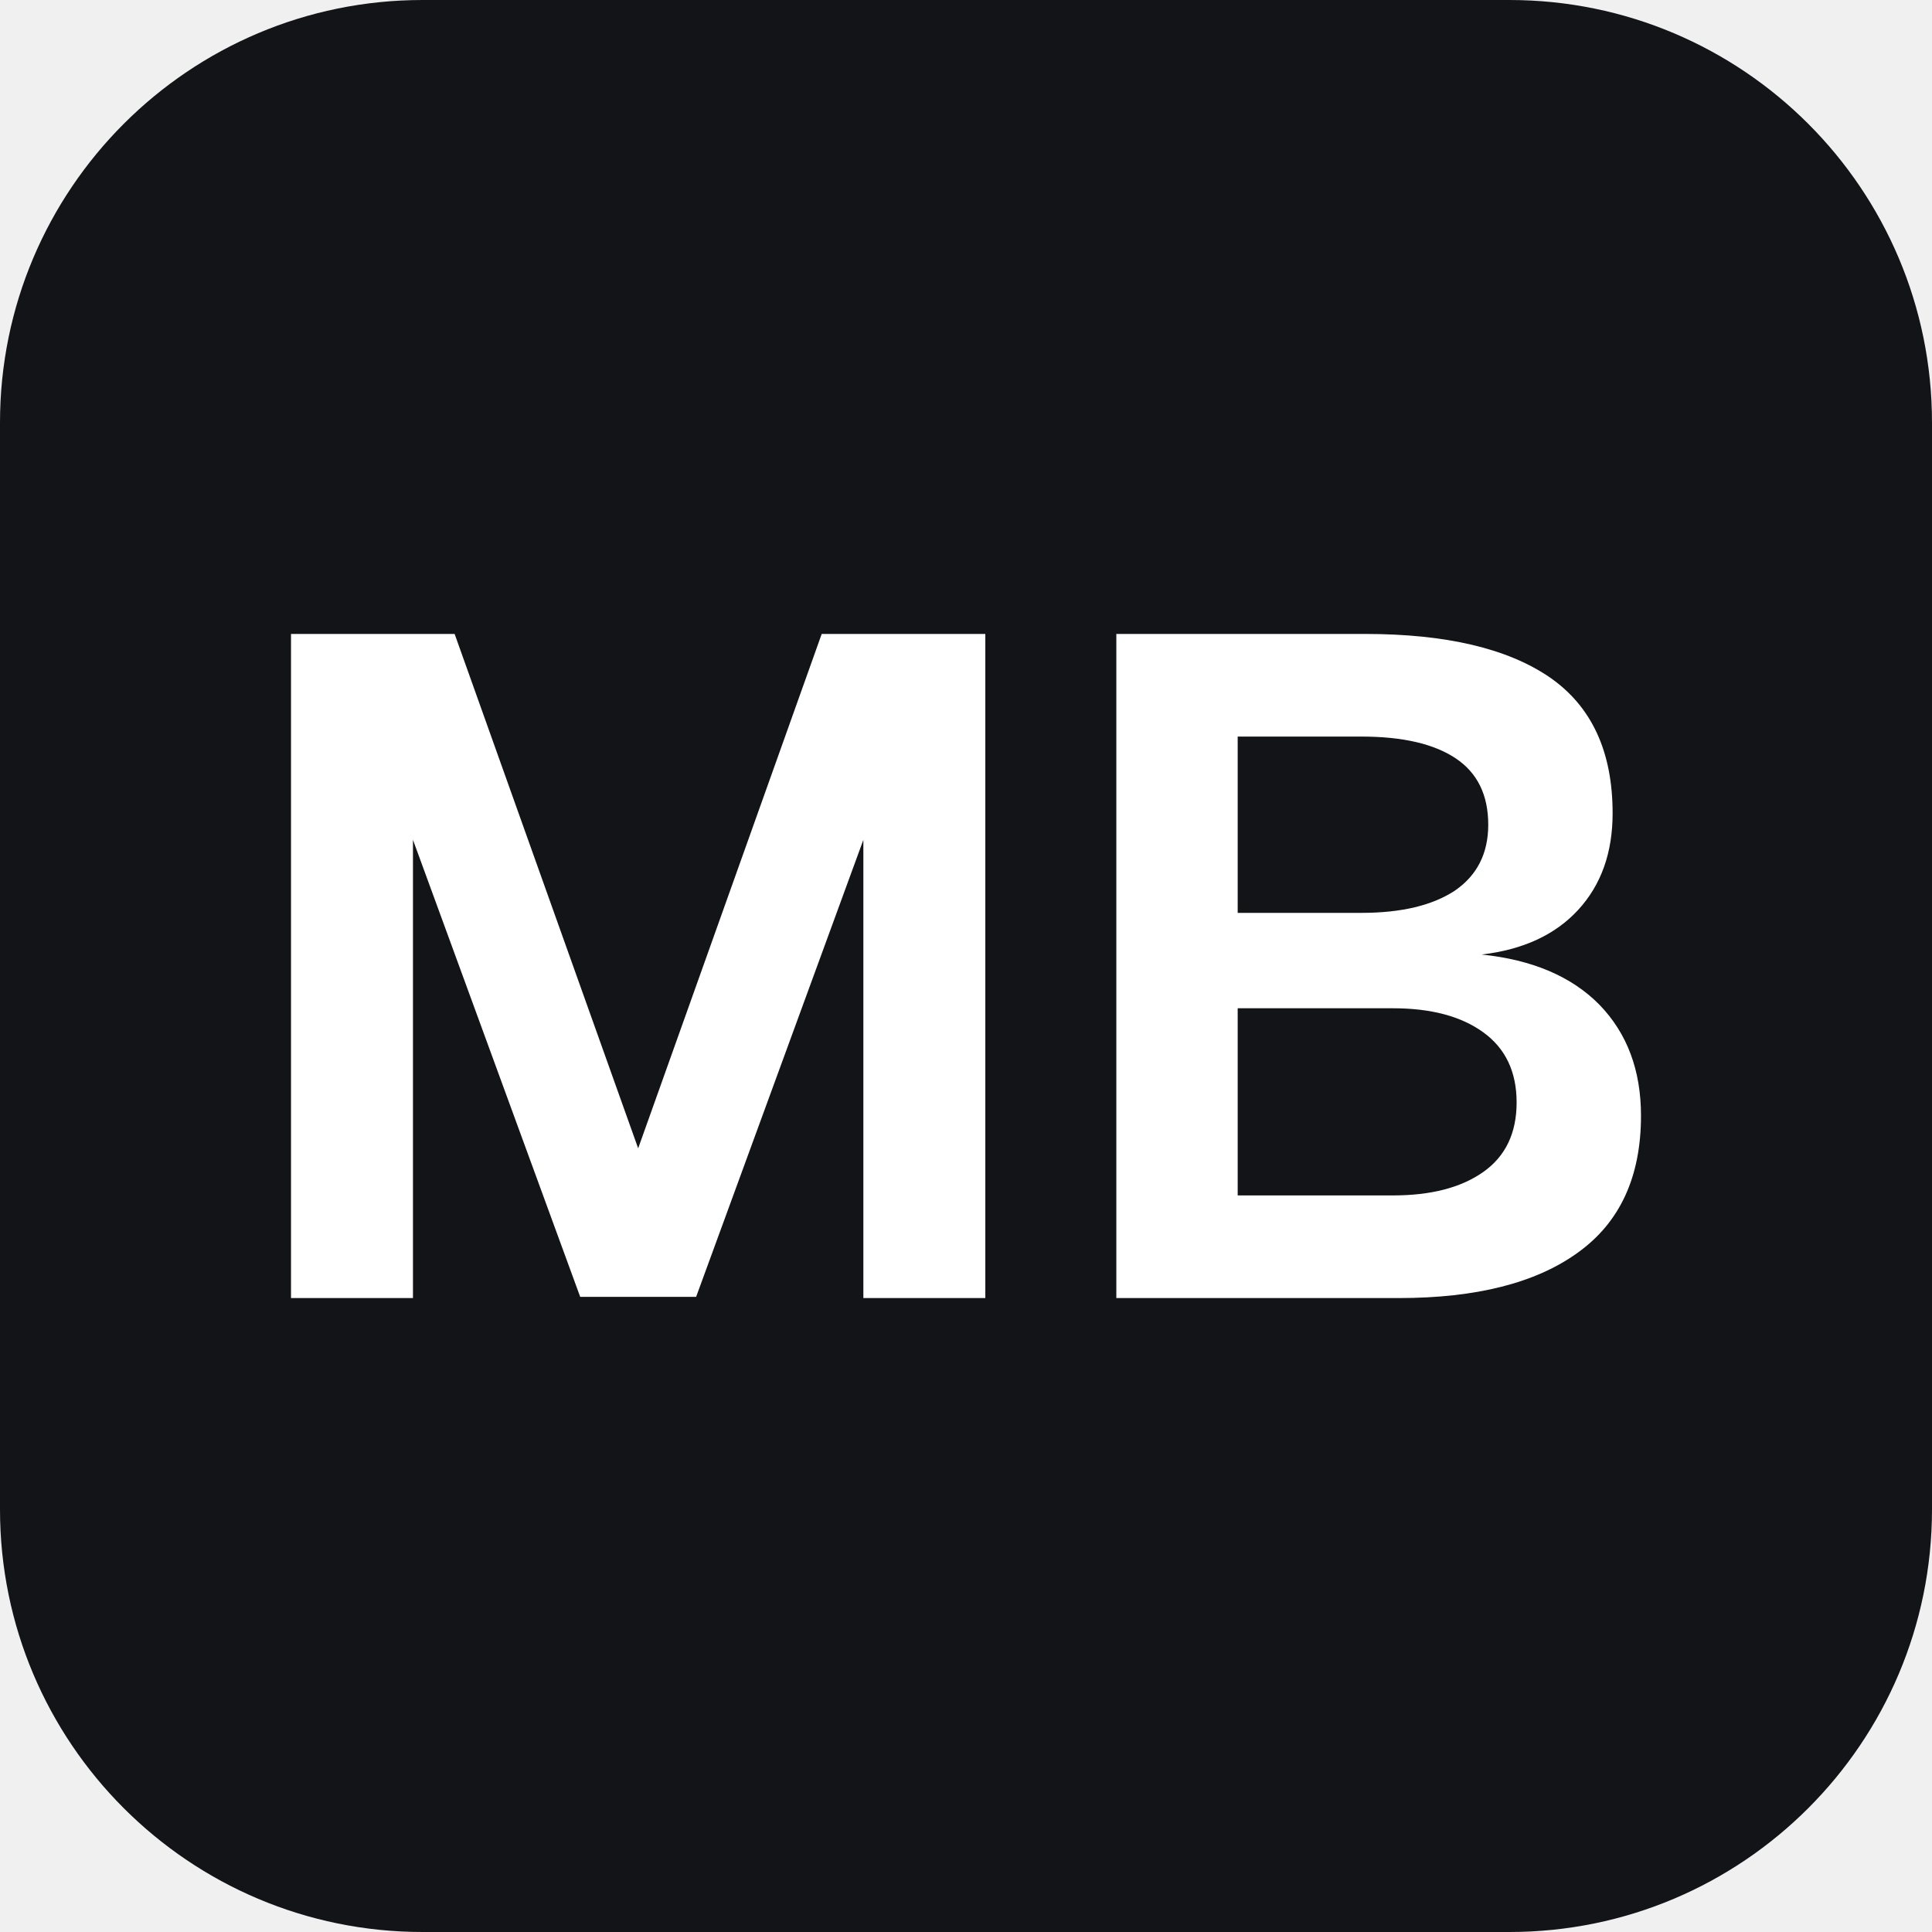
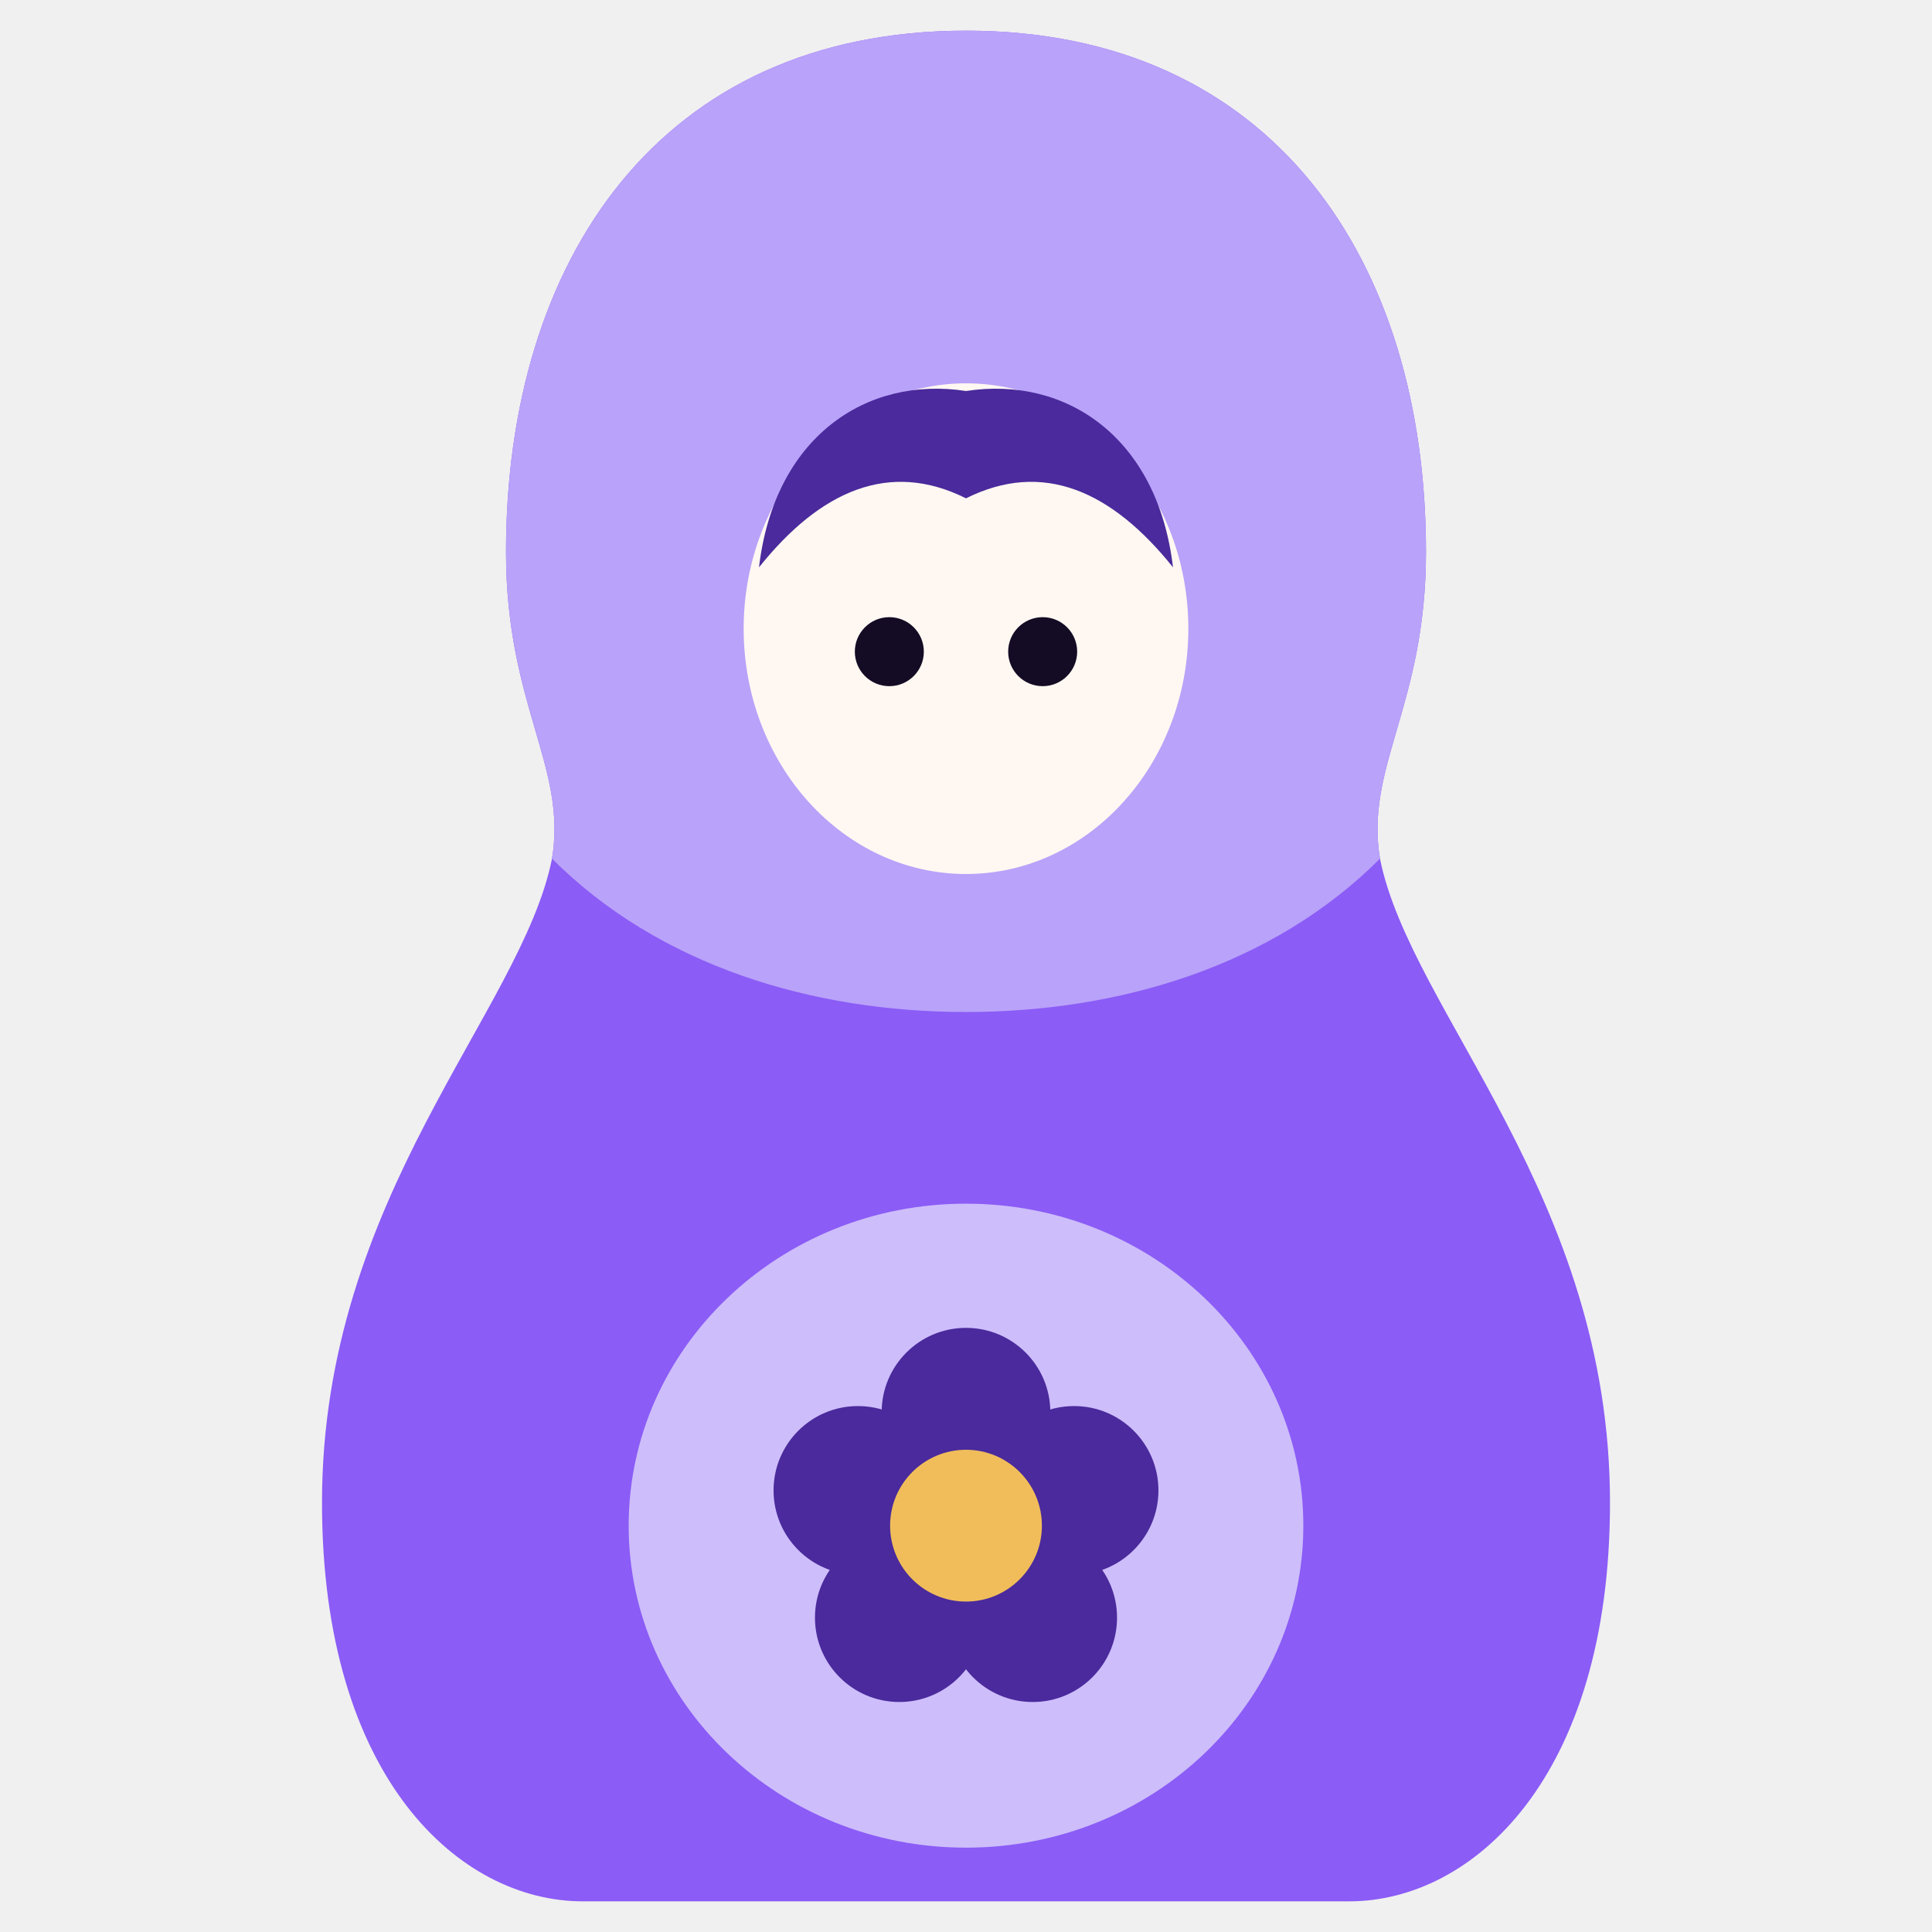
- <svg xmlns="http://www.w3.org/2000/svg" viewBox="0 0 32 32" width="32" height="32">
-   <rect width="32" height="32" rx="7" fill="#121417" />
-   <path fill="#fff" d="M4.82 21.50L4.82 10.50L7.53 10.50L10.57 19.02L13.61 10.50L16.32 10.50L16.32 21.50L14.30 21.50L14.30 13.91L11.53 21.48L9.61 21.48L6.84 13.91L6.84 21.50L4.82 21.50ZM18.49 21.50L18.49 10.50L22.61 10.50Q24.62 10.50 25.67 11.22Q26.71 11.94 26.71 13.47Q26.71 14.45 26.14 15.07Q25.57 15.69 24.54 15.81Q25.80 15.94 26.49 16.64Q27.18 17.35 27.18 18.48Q27.18 20.00 26.13 20.75Q25.09 21.50 23.17 21.50L18.49 21.50ZM20.50 15.12L22.55 15.12Q23.54 15.12 24.10 14.75Q24.65 14.37 24.65 13.66Q24.65 12.92 24.11 12.56Q23.57 12.20 22.55 12.20L20.50 12.20L20.50 15.12ZM20.50 19.80L23.07 19.80Q24.02 19.80 24.57 19.41Q25.12 19.02 25.12 18.26Q25.12 17.50 24.57 17.10Q24.02 16.70 23.07 16.70L20.50 16.70L20.50 19.80Z" />
+ <svg xmlns="http://www.w3.org/2000/svg" viewBox="-26 4 252 252">
+   <path fill="#8b5cf6" d="M100 8C140 8 160 38 160 76C160 96 152 104 154 116C158 136 184 160 184 200C184 236 166 252 150 252H50C34 252 16 236 16 200C16 160 42 136 46 116C48 104 40 96 40 76C40 38 60 8 100 8Z" />
+   <path fill="#b9a2f9" d="M100 8C140 8 160 38 160 76C160 96 152 104 154 116C140 130 120 136 100 136S60 130 46 116C48 104 40 96 40 76C40 38 60 8 100 8Z" />
+   <ellipse cx="100" cy="86" rx="29" ry="32" fill="#fff8f2" />
+   <path fill="#4a2a9c" d="M73 78C75 61 87 53 100 55C113 53 125 61 127 78C119 68 110 64 100 69C90 64 81 68 73 78Z" />
+   <circle cx="90" cy="89" r="4.5" fill="#140b24" />
+   <circle cx="110" cy="89" r="4.5" fill="#140b24" />
+   <ellipse cx="100" cy="203" rx="44" ry="42" fill="#cdbdfb" />
+   <g fill="#4a2a9c">
+     <circle cx="100" cy="188.2" r="11" />
+     <circle cx="114.1" cy="198.4" r="11" />
+     <circle cx="108.7" cy="215" r="11" />
+     <circle cx="91.3" cy="215" r="11" />
+     <circle cx="85.9" cy="198.4" r="11" />
+   </g>
+   <circle cx="100" cy="203" r="9.9" fill="#f0bd5a" />
</svg>
